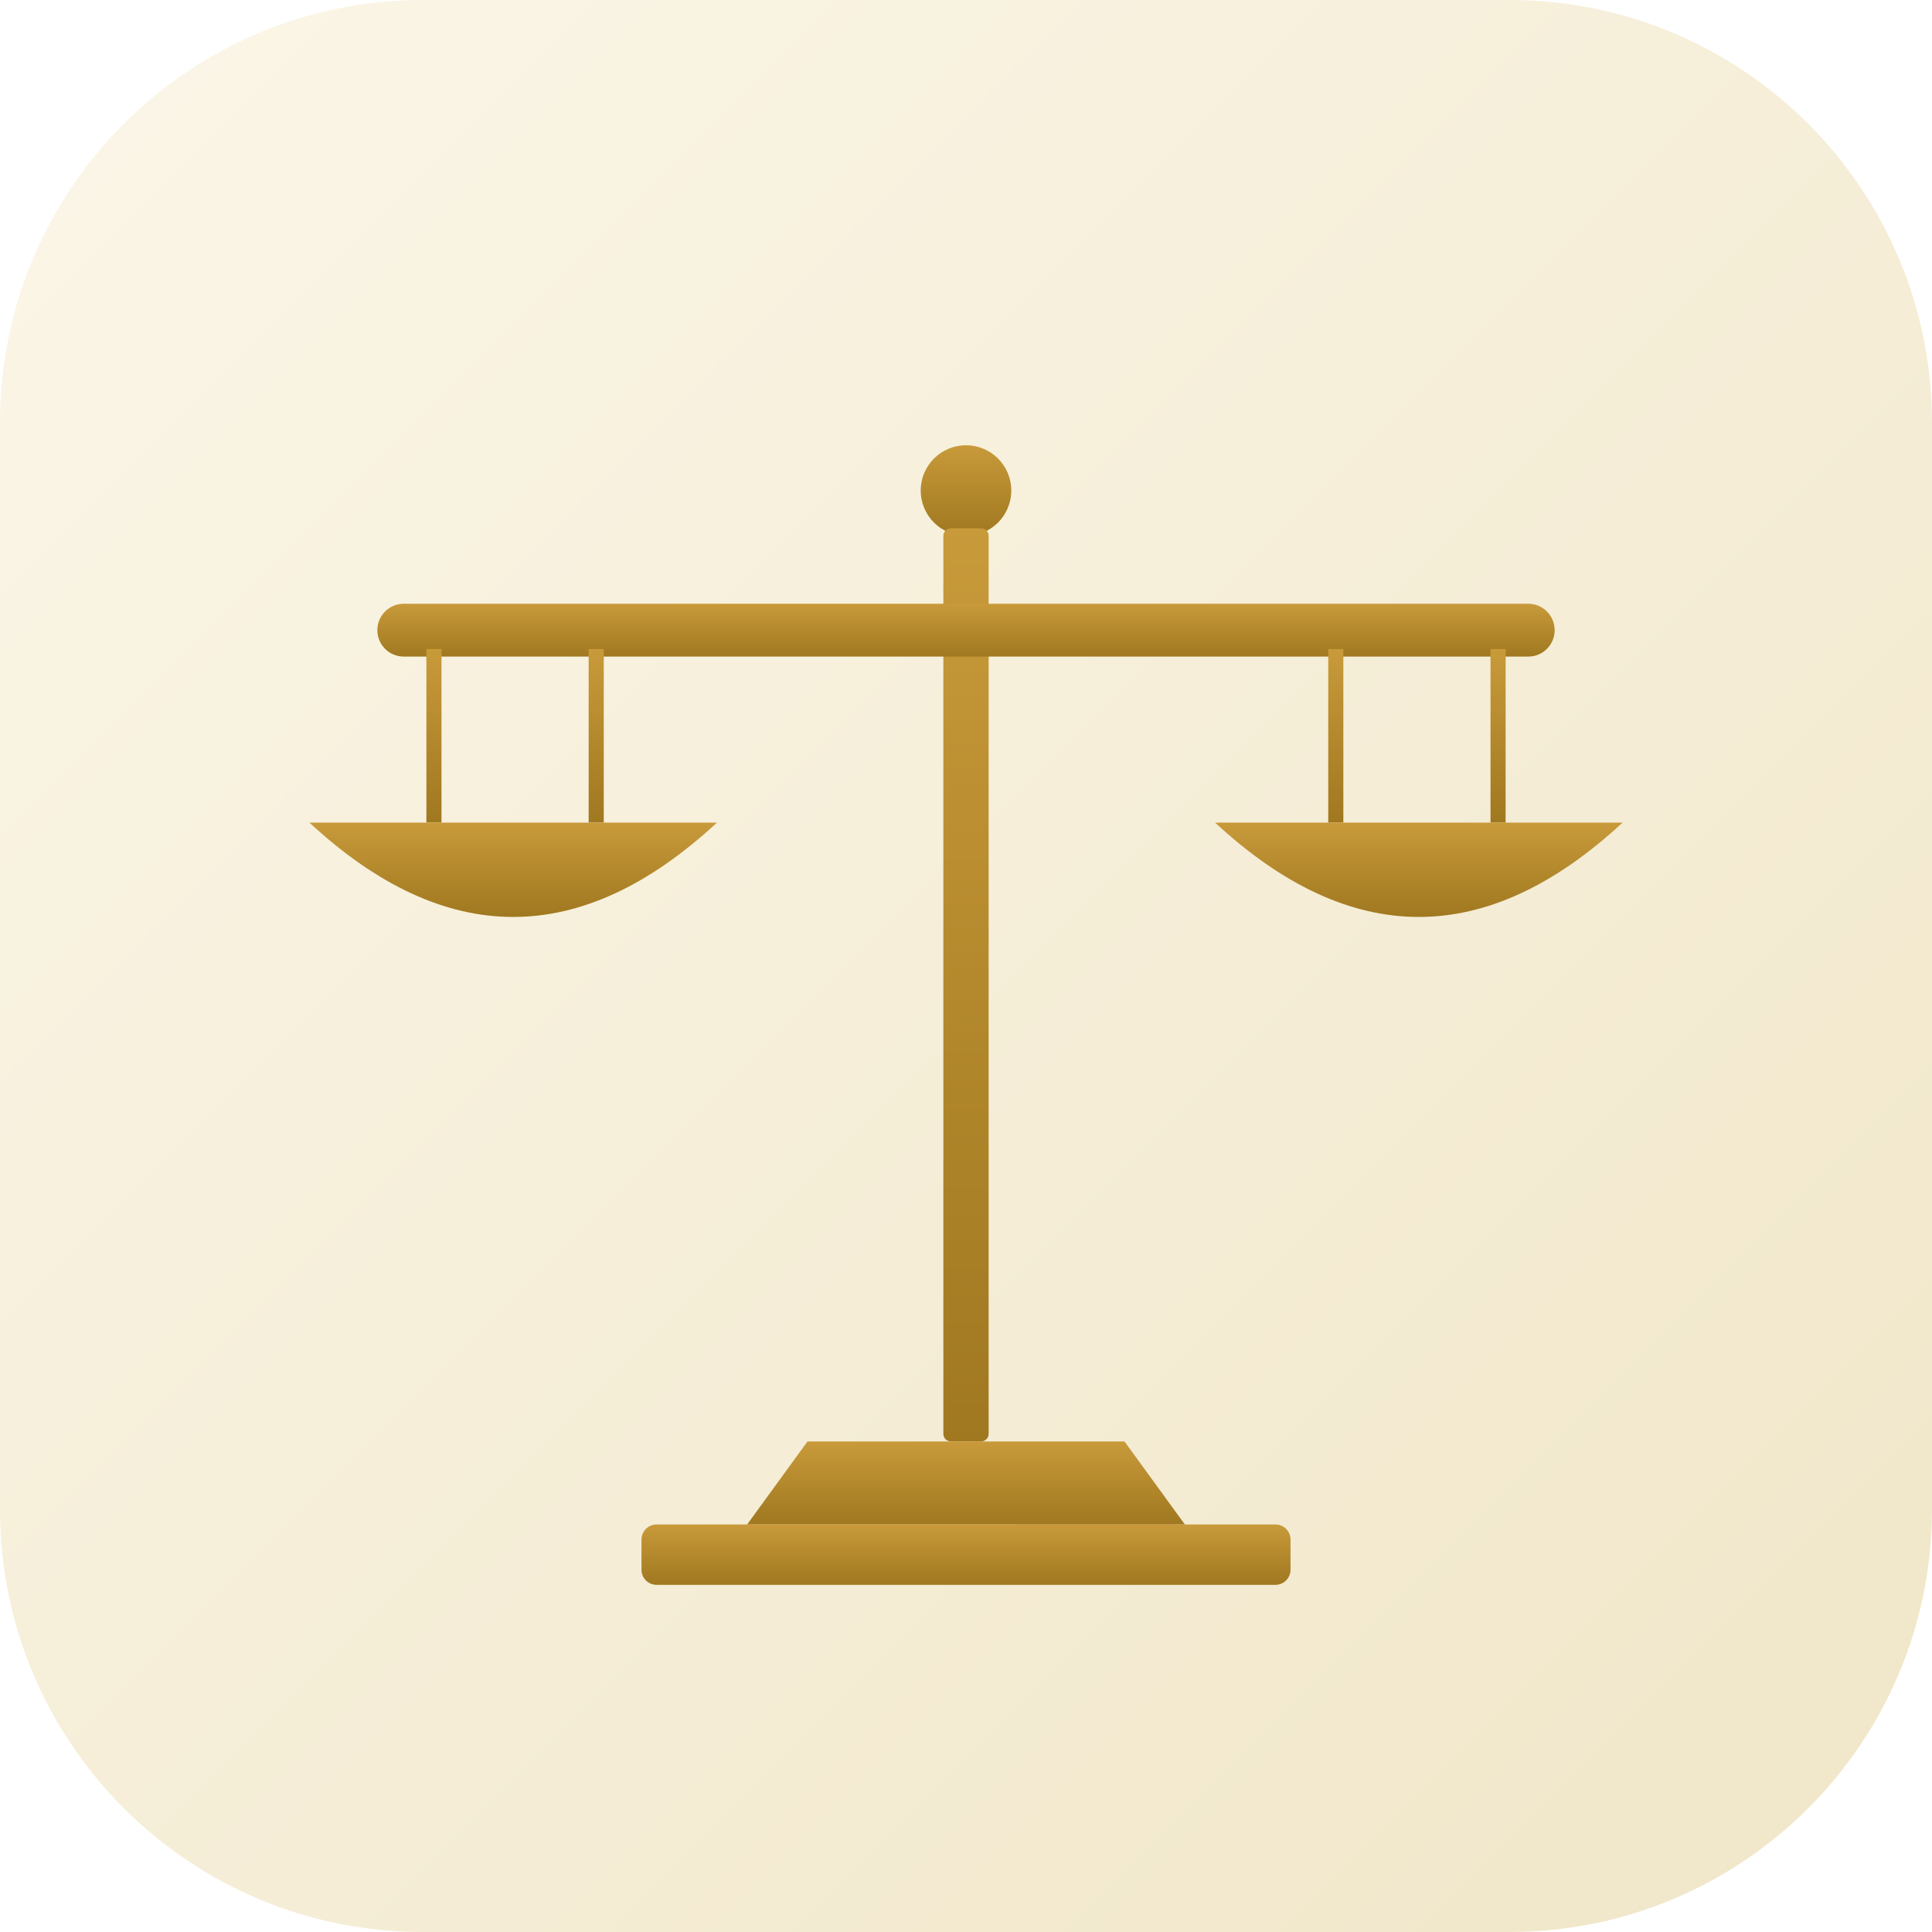
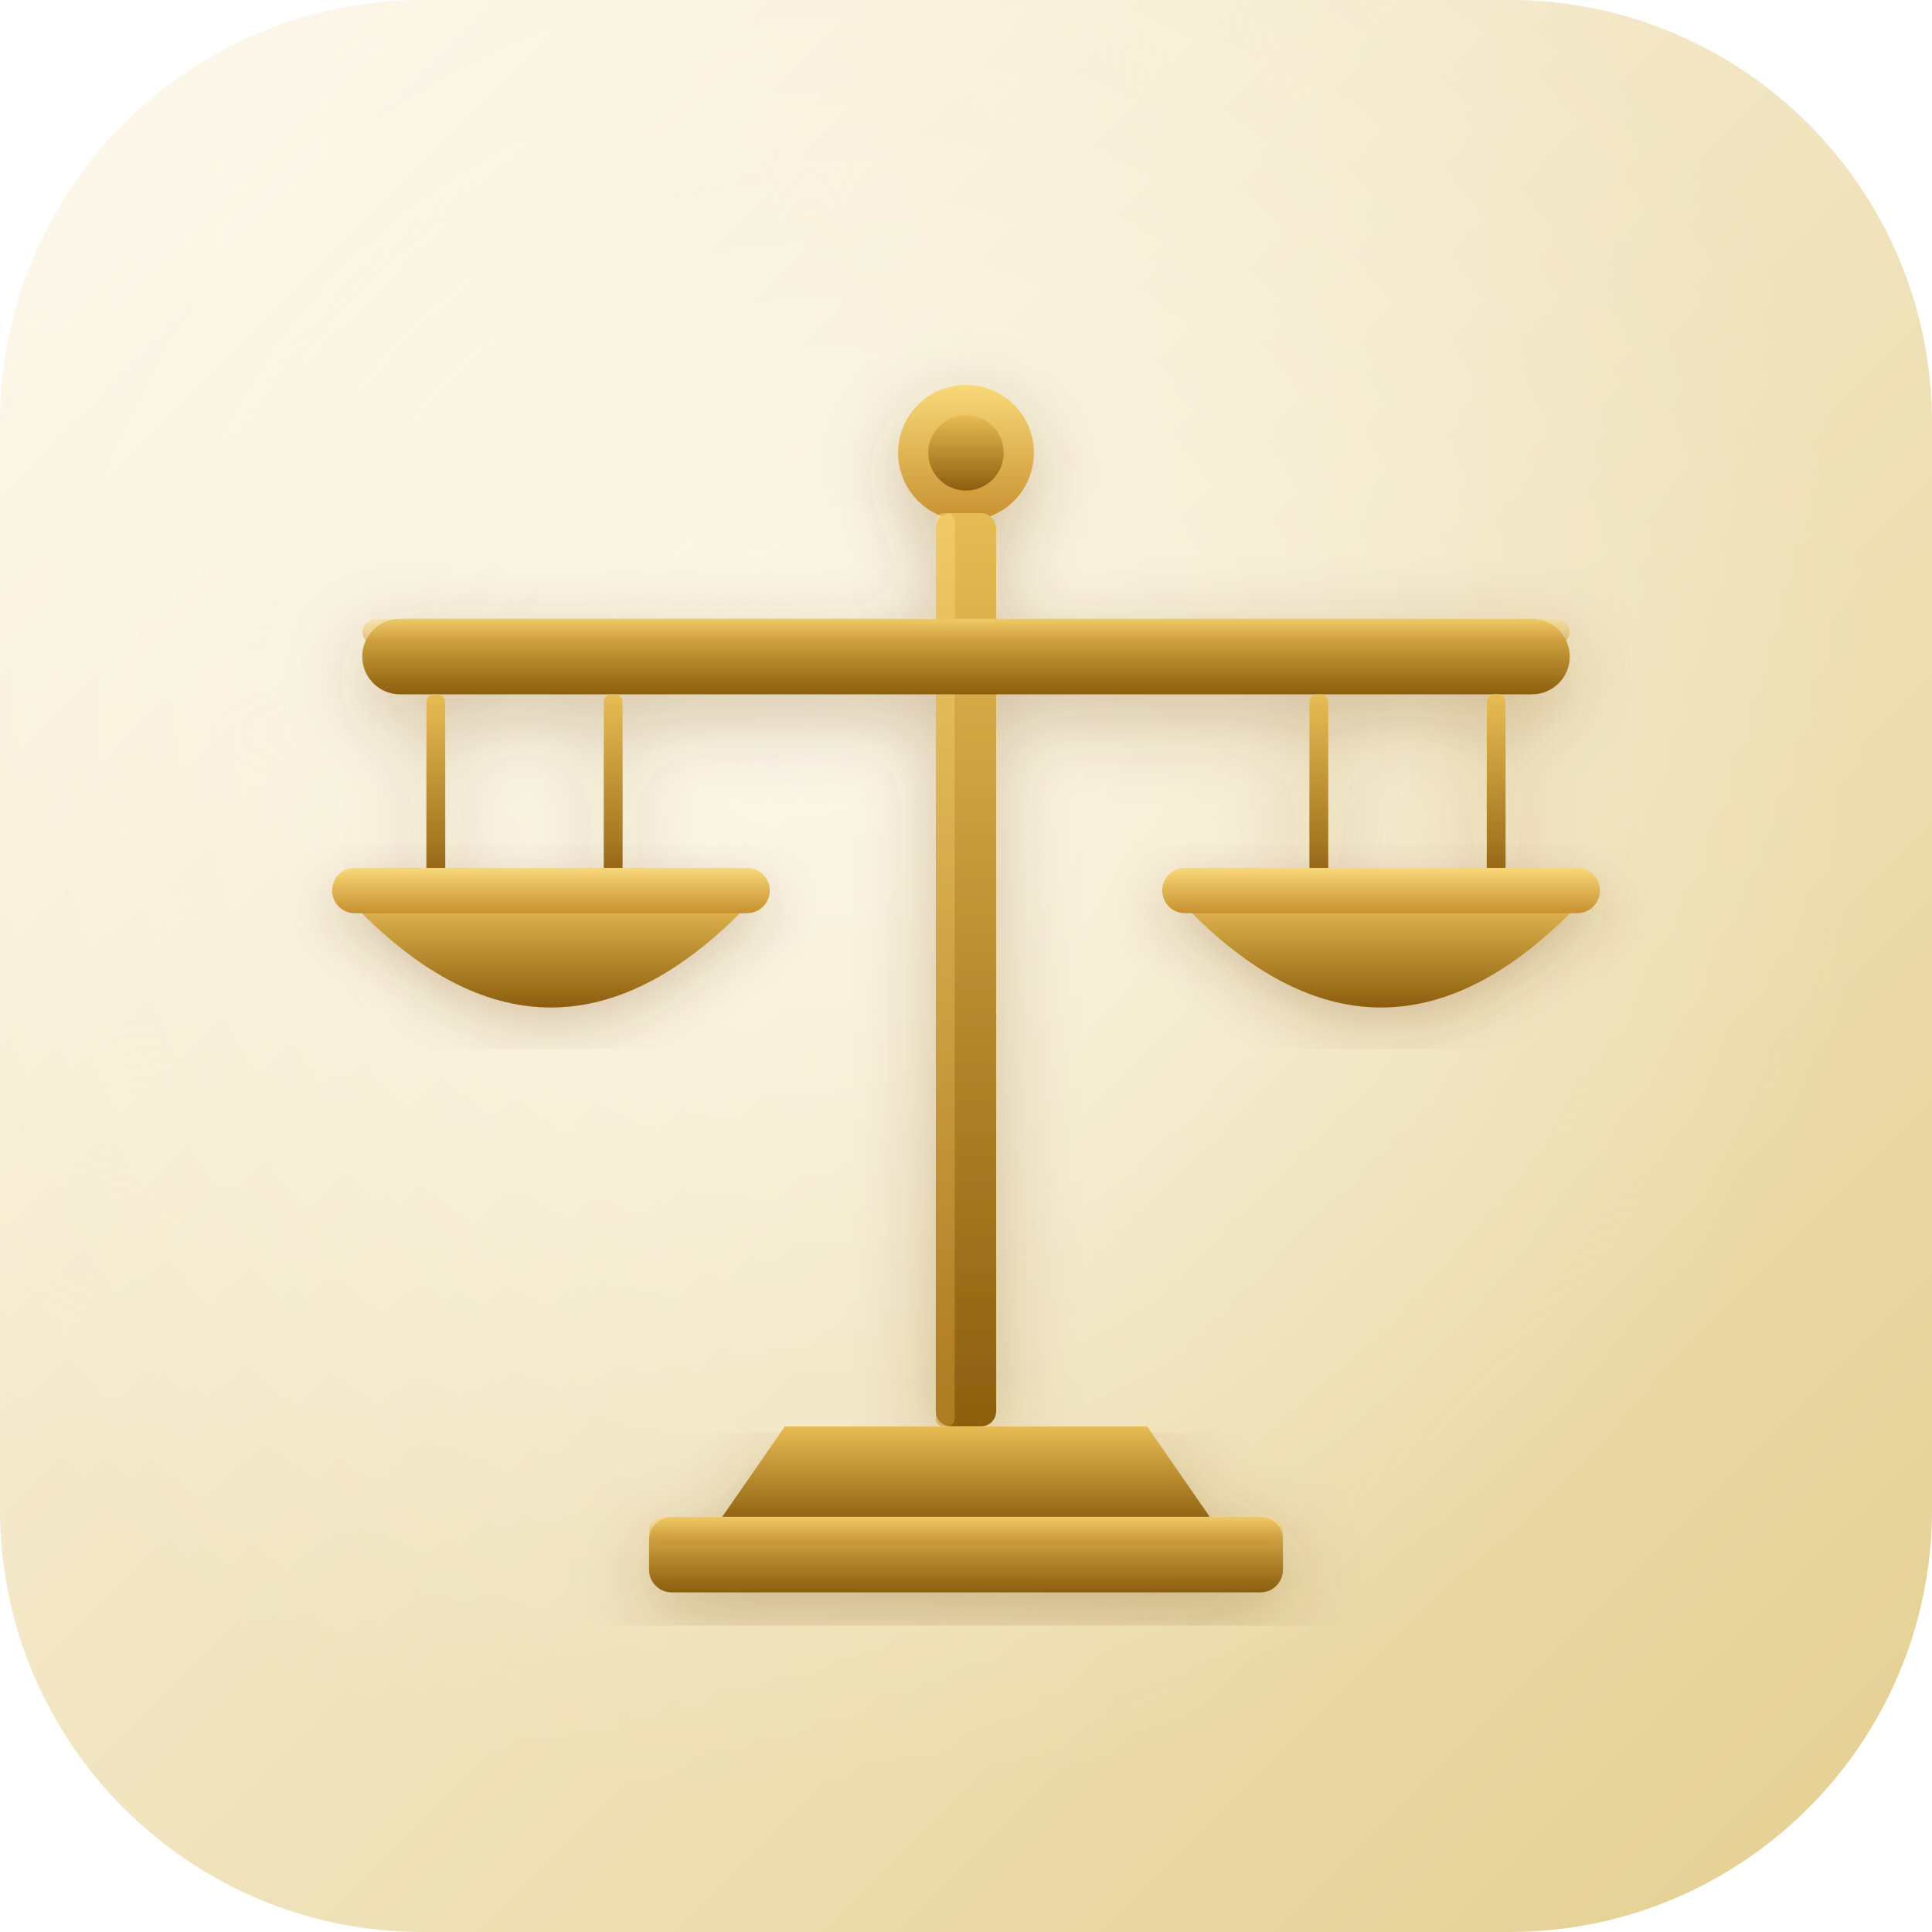
<svg xmlns="http://www.w3.org/2000/svg" viewBox="0 0 512 512">
  <defs>
    <linearGradient id="bg" x1="0%" y1="0%" x2="100%" y2="100%">
-       <stop offset="0%" stop-color="#fbf6e8" />
-       <stop offset="100%" stop-color="#f0e6c8" />
+       <stop offset="0%" stop-color="#fef9ee" />
+       <stop offset="100%" stop-color="#e4cf90" />
    </linearGradient>
+     <radialGradient id="bgGlow" cx="42%" cy="38%" r="55%">
+       <stop offset="0%" stop-color="#fffdf5" stop-opacity="0.7" />
+       <stop offset="100%" stop-color="#fffdf5" stop-opacity="0" />
+     </radialGradient>
    <linearGradient id="gold" x1="0%" y1="0%" x2="0%" y2="100%">
-       <stop offset="0%" stop-color="#c89a3a" />
-       <stop offset="100%" stop-color="#a07820" />
+       <stop offset="0%" stop-color="#e8bc54" />
+       <stop offset="100%" stop-color="#8c5e0e" />
    </linearGradient>
+     <linearGradient id="goldHi" x1="0%" y1="0%" x2="0%" y2="100%">
+       <stop offset="0%" stop-color="#f8d878" />
+       <stop offset="100%" stop-color="#c89030" />
+     </linearGradient>
+     <filter id="shadow" x="-15%" y="-10%" width="130%" height="130%">
+       <feDropShadow dx="0" dy="6" stdDeviation="10" flood-color="#6b3e00" flood-opacity="0.28" />
+     </filter>
+     <filter id="panShadow" x="-30%" y="-30%" width="160%" height="160%">
+       <feDropShadow dx="0" dy="5" stdDeviation="7" flood-color="#6b3e00" flood-opacity="0.22" />
+     </filter>
  </defs>
  <rect width="512" height="512" rx="112" fill="url(#bg)" />
-   <g fill="url(#gold)">
-     <circle cx="256" cy="130" r="12" />
-     <rect x="250" y="140" width="12" height="242" rx="2" />
-     <rect x="100" y="160" width="312" height="14" rx="7" />
-     <rect x="113" y="172" width="4" height="46" />
-     <rect x="156" y="172" width="4" height="46" />
-     <rect x="395" y="172" width="4" height="46" />
-     <rect x="352" y="172" width="4" height="46" />
-     <path d="M 82,218 L 190,218 Q 136,268 82,218 Z" />
-     <path d="M 322,218 L 430,218 Q 376,268 322,218 Z" />
-     <path d="M 214,382 L 298,382 L 314,404 L 198,404 Z" />
-     <rect x="170" y="404" width="172" height="16" rx="4" />
+   <rect width="512" height="512" rx="112" fill="url(#bgGlow)" />
+   <g filter="url(#shadow)">
+     <circle cx="256" cy="120" r="18" fill="url(#goldHi)" />
+     <circle cx="256" cy="120" r="10" fill="url(#gold)" />
+     <rect x="248" y="136" width="16" height="242" rx="4" fill="url(#gold)" />
+     <rect x="248" y="136" width="5" height="242" rx="2" fill="url(#goldHi)" opacity="0.55" />
+     <rect x="96" y="164" width="320" height="20" rx="10" fill="url(#gold)" />
+     <rect x="96" y="164" width="320" height="7" rx="4" fill="url(#goldHi)" opacity="0.5" />
+     <rect x="113" y="184" width="5" height="54" rx="2" fill="url(#gold)" />
+     <rect x="160" y="184" width="5" height="54" rx="2" fill="url(#gold)" />
+     <rect x="347" y="184" width="5" height="54" rx="2" fill="url(#gold)" />
+     <rect x="394" y="184" width="5" height="54" rx="2" fill="url(#gold)" />
+   </g>
+   <g filter="url(#panShadow)">
+     <path d="M 92,238 L 200,238 Q 146,296 92,238 Z" fill="url(#gold)" />
+     <rect x="88" y="230" width="116" height="12" rx="6" fill="url(#goldHi)" />
+   </g>
+   <g filter="url(#panShadow)">
+     <path d="M 312,238 L 420,238 Q 366,296 312,238 Z" fill="url(#gold)" />
+     <rect x="308" y="230" width="116" height="12" rx="6" fill="url(#goldHi)" />
+   </g>
+   <g filter="url(#shadow)">
+     <path d="M 208,378 L 304,378 L 322,404 L 190,404 Z" fill="url(#gold)" />
+     <rect x="172" y="402" width="168" height="20" rx="6" fill="url(#gold)" />
+     <rect x="172" y="402" width="168" height="7" rx="4" fill="url(#goldHi)" opacity="0.45" />
  </g>
</svg>
